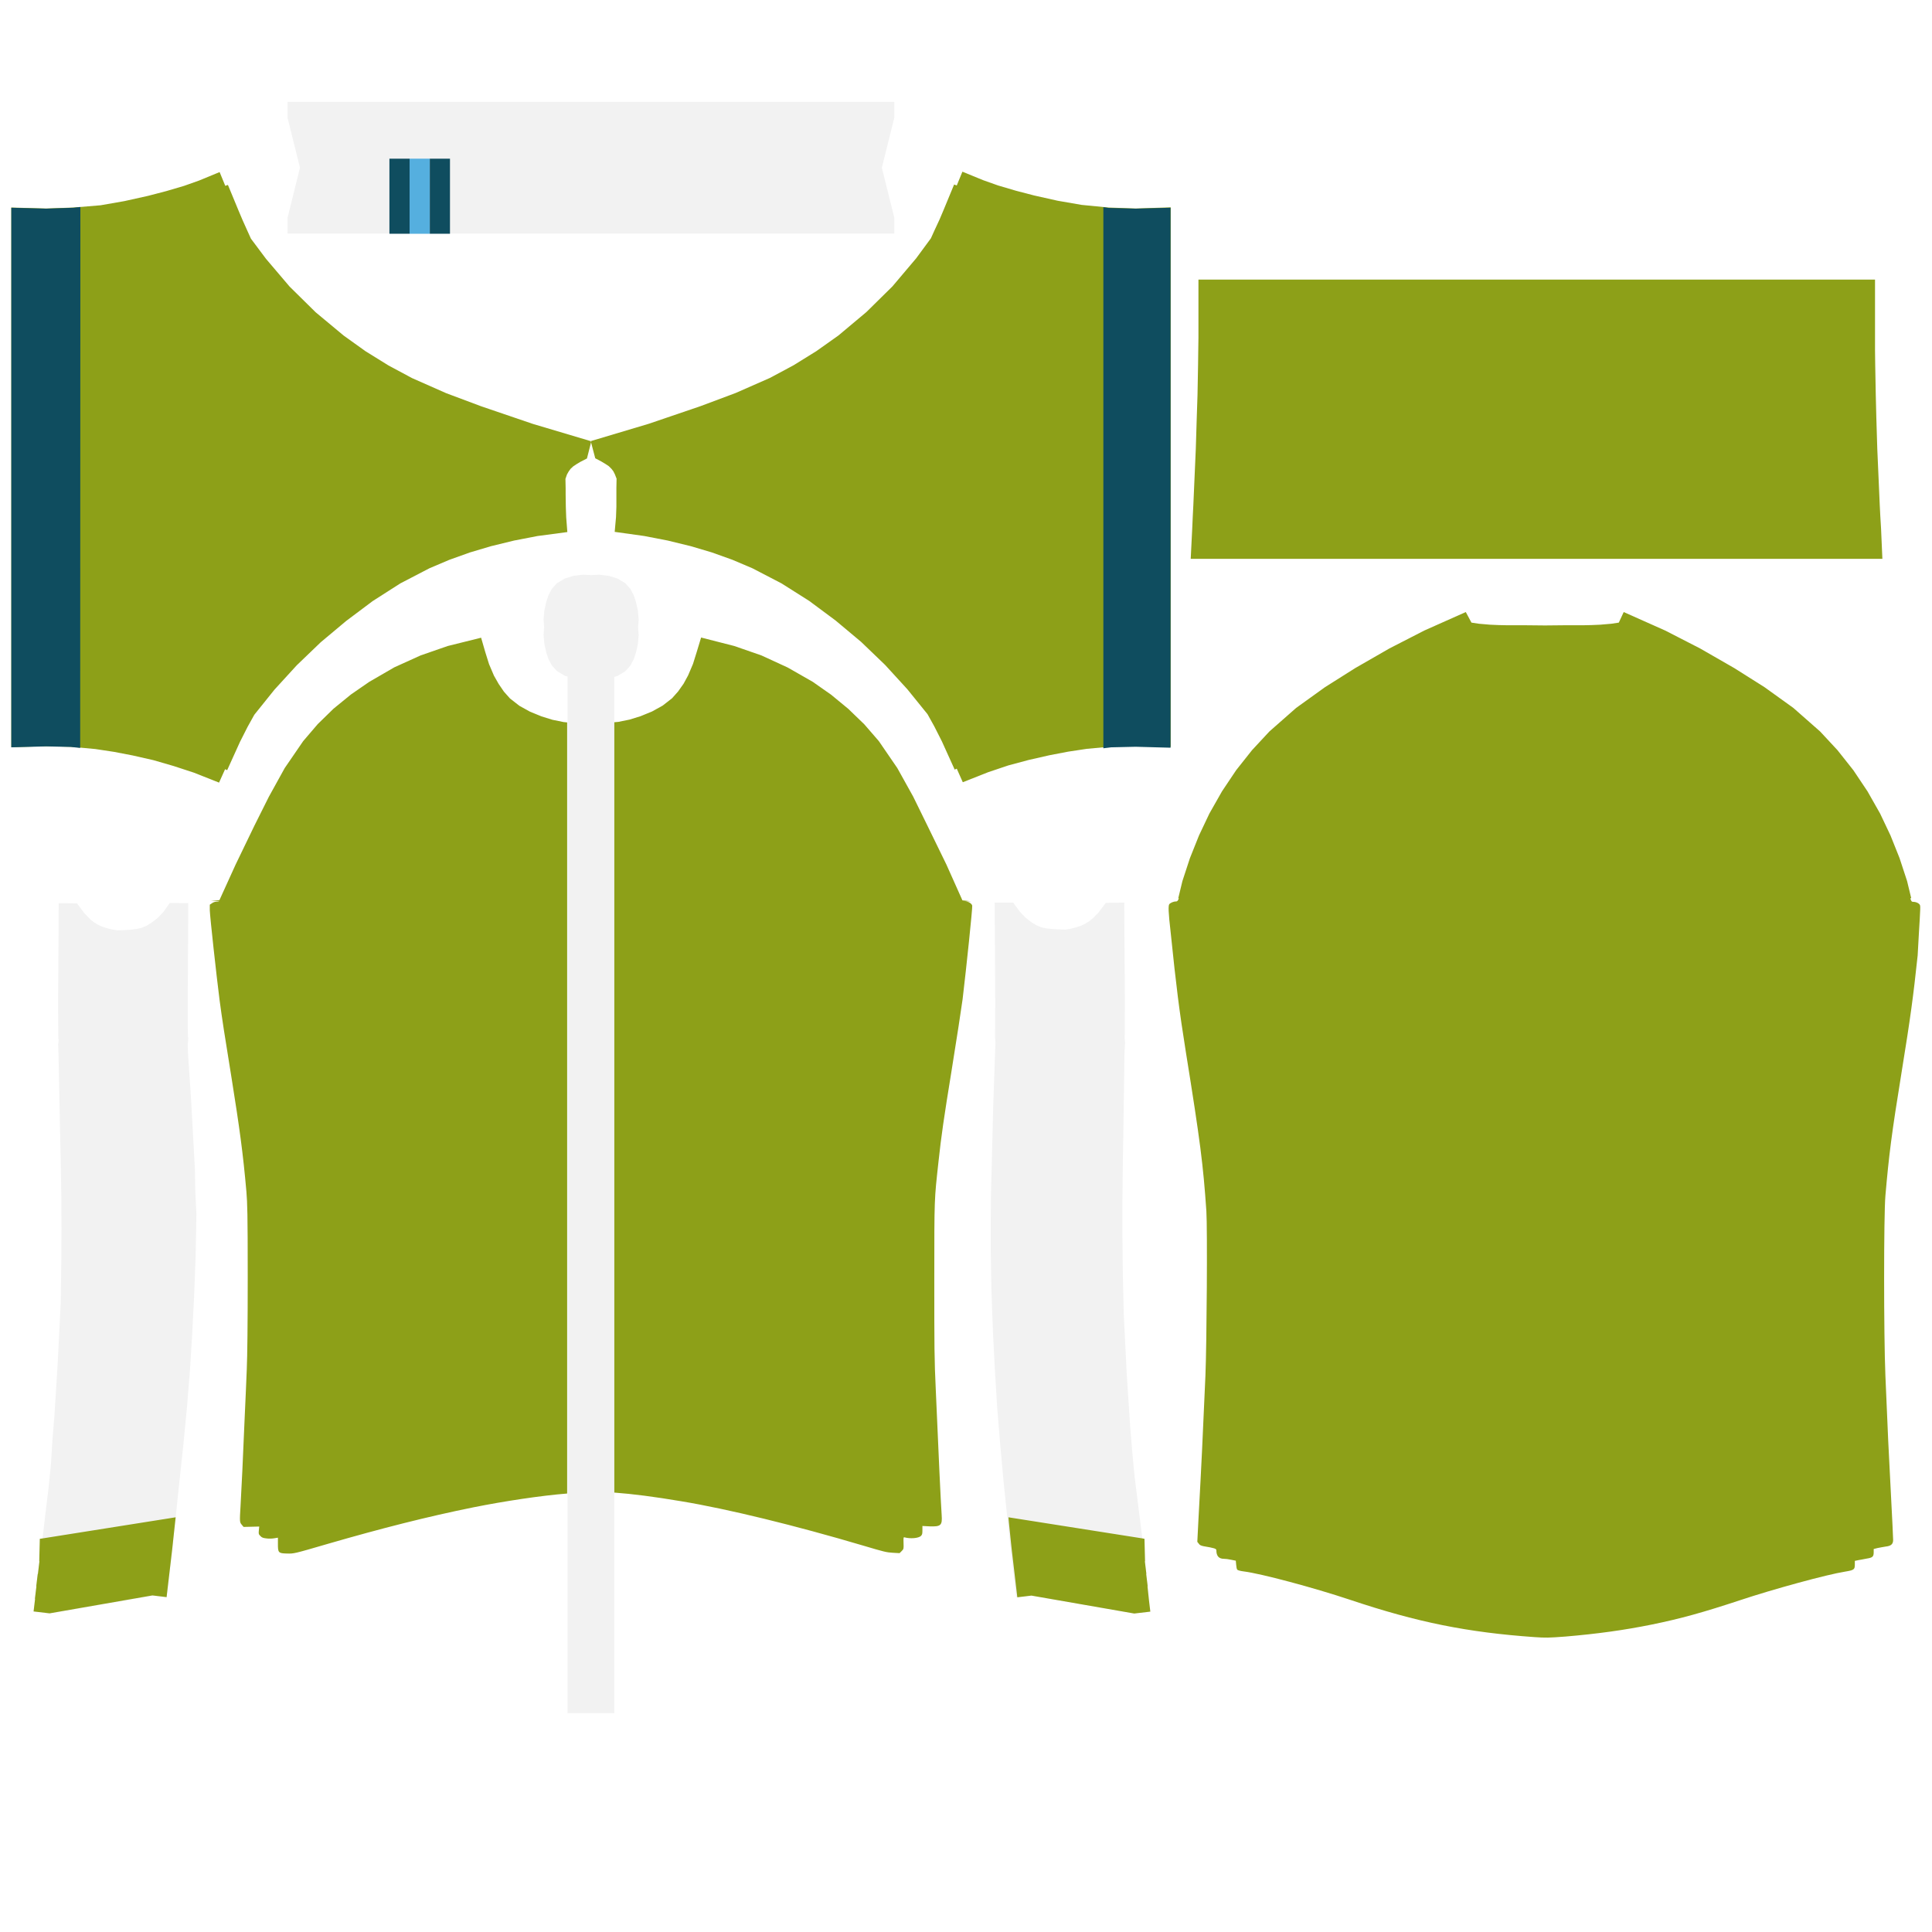
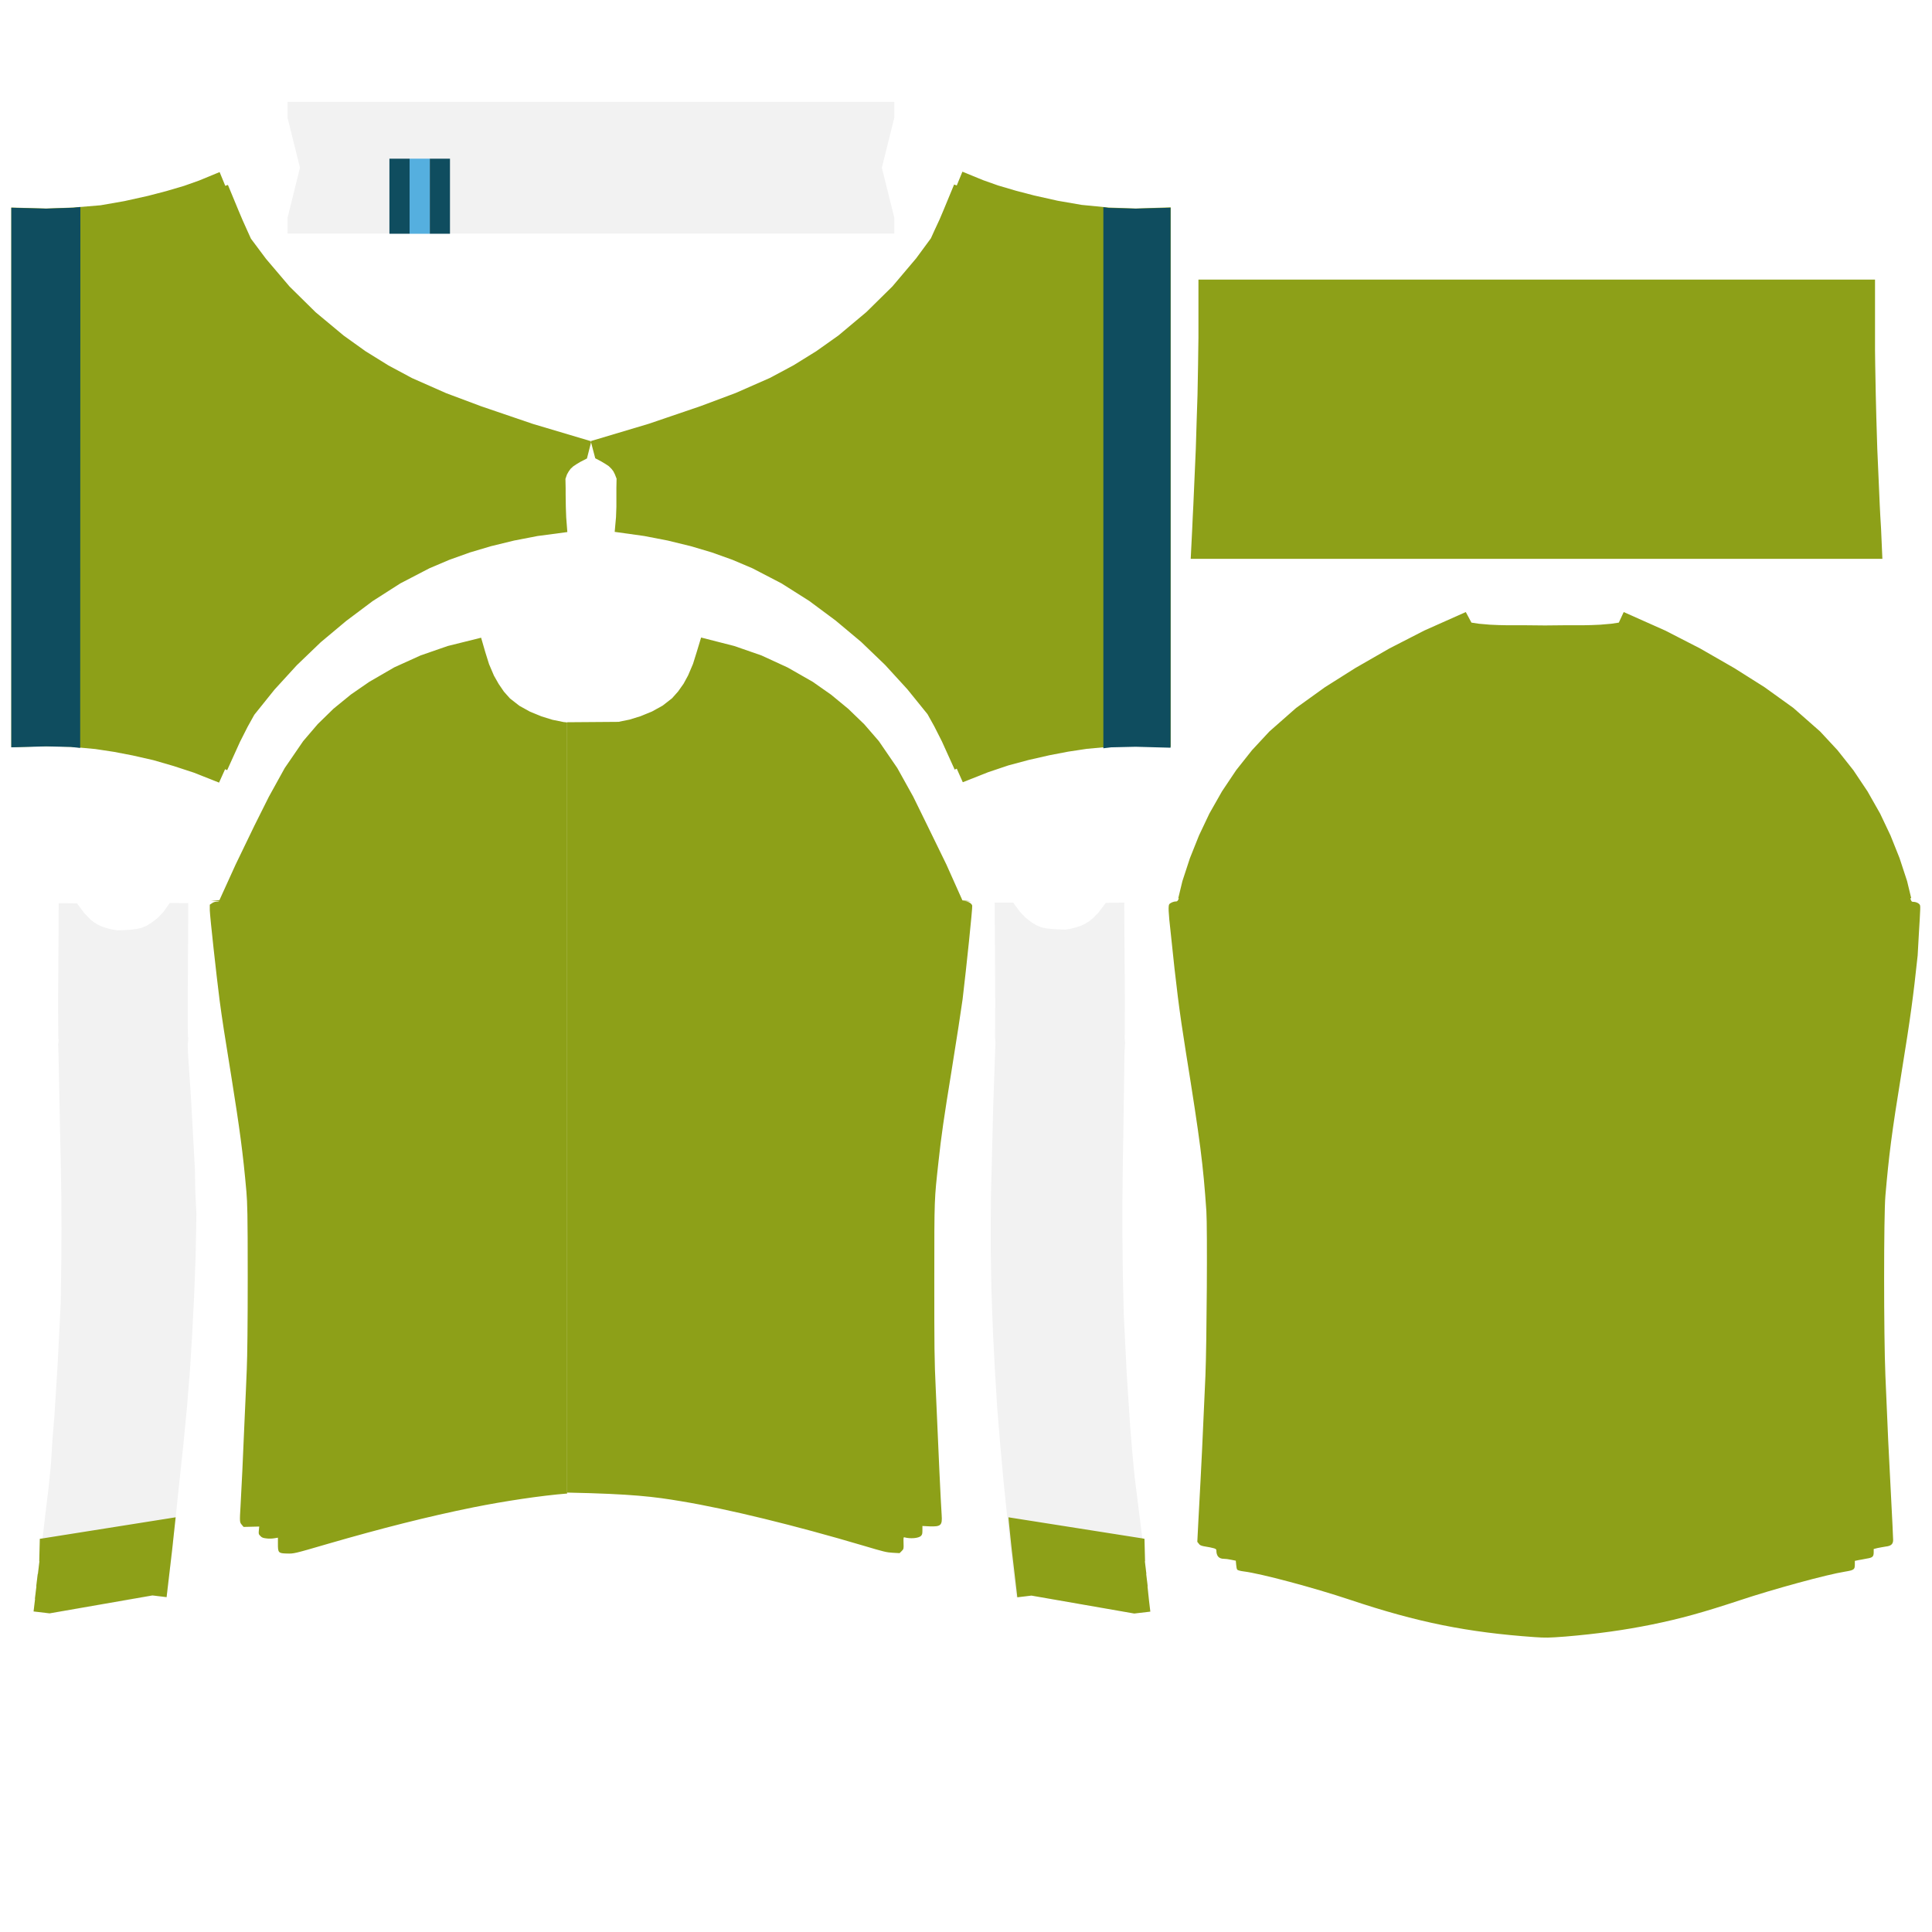
<svg xmlns="http://www.w3.org/2000/svg" version="1.1" id="Layer_1" x="0px" y="0px" viewBox="0 0 2048 2048" style="enable-background:new 0 0 2048 2048;" xml:space="preserve">
  <style type="text/css">
	.st0{fill-rule:evenodd;clip-rule:evenodd;fill:#F2F2F2;}
	.st1{fill-rule:evenodd;clip-rule:evenodd;fill:#8DA018;}
	.st2{fill:#55AFDF;}
	.st3{fill:#0F4D5F;}
</style>
-   <path id="color-2" class="st0" d="M677,656.8l-0.6,8.2l0.6,8.2l-0.8,9.2l-2,9.2l-2.4,7.2l-3.6,6.8l-5.4,6l-8.4,5l-3.2,1V1816h-49.6  V717.2l-2.8-0.8l-8.4-5l-5.4-6l-3.6-6.8l-2.4-7.2l-2-9.2l-0.8-9.2l0.6-8.2l-0.6-8.2l0.8-9.2l2-9.2l2.4-7.2l3.6-6.8l5.4-6l8.4-5  l9.2-2.8l9.8-1.2l8.8,0.4l8.8-0.4l9.8,1.2l9.2,2.8l8.4,5l5.4,6l3.6,6.8l2.4,7.2l2,9.2L677,656.8z M304.8,124.8l13.2,53l-13.2,53  v16.8H948v-16.8l-13.2-53l13.2-53V108H304.8V124.8z M1217.8,1695l0.2-0.2l-1.6-13.2h0.2l-1.6-13.4h0.2l-1.8-13.4h0.2l-0.8-5.6  l-0.8-7.6h0.2l-3-24.8l-2.2-17.2l-1.8-14.6l-2.4-19.2l-0.8-7.6l-1.8-19.6l-2.2-26.8l-3.6-55.2l-3.2-63.8l-1-45.6l-0.4-36.8v-36.8  l0.4-37l0.6-36.8l1.2-83.4l0.6-11l-0.4-4.8l0.2-38l-0.2-34.2l-0.2-27.8l-0.2-43.8l-19.6,0.2l-7.8,10.4l-6.6,6.6l-3.6,2.8l-3.8,2.4  l-4.2,2l-4.8,1.6l-6,1.6l-5.8,1l-6.6-0.2l-7.2-0.4l-6.2-0.6l-5.8-1.2l-5.2-2.2l-5-3l-6.6-5.2l-5.8-6l-7.2-9.8h-19.6l0.2,36.4  l0.2,32.2l0.2,38l-0.2,36l0.4,5.8l-2.4,68.6l-1.2,49.2l-1.2,45.2l-0.2,29v29l0.8,43.2l1.6,43.2l2,39.2l2.4,39.2l3.2,39.6l3.6,39.6  l4.6,44.8l0.4,3.8l1,9.4l0.4,4l1,9.4l6,51.4l15-1.8l109.2,19l16.8-2.2L1217.8,1695z M206.6,1239.2l-2-36.4l-2.2-39.8l-3.2-47.6  l-0.2-9.2l0.2-0.8l0.4-5.6h-0.4l-0.2-19.2v-16.8l0.2-38l0.2-32.2l0.2-36.2l-19.6-0.2l-7.2,10l-5.8,6l-6.8,5.2l-5,3l-5.2,2.2  l-5.6,1.2l-6.4,0.8l-7.2,0.4l-6.6,0.2l-5.8-1l-6.2-1.6l-4.6-1.6l-4.2-2l-3.8-2.4l-3.6-2.8l-6.6-6.8l-7.8-10.4l-19.4-0.2l-0.2,43.8  l-0.2,28l-0.2,34l0.2,38l0.4,0.2l-0.4,4.8l0.2,0.2l-0.4-0.2L62,1117l1.6,79.4l0.8,35.2l0.6,35.2l0.2,35.2l-0.2,35l-0.6,43.4  l-3.2,63.8l-3.4,55.2l-2.2,26.8l-1.6,26l-2.4,24l-3.6,29.6l-2.2,19.2l-2,14.6l-2.2,17.4l-3.2,24.8h0.2L37,1695h0.2l-1.6,13.2l17,2.2  l109-18.8l15,1.8l6-51.2l1-9.4l0.4-3.8l1-9.4l0.4-3.8l1-9.4l0.4-3.8l1-9.4l0.4-4l1-9.4l0.4-3.8l4.8-44.8l3.8-39.6l3.2-39.6l2.4-39.2  l2-39.2l1.6-43.2l0.8-43.4l-1.2-24L206.6,1239.2z" />
-   <path id="base" class="st1" d="M45,1630.8l-2.8,0.4l-0.6,23.8h0.2l-1.6,13.4H40l-1.6,13.2h0.2l0,0l-1.6,13.2l0,0h0.2l-1.6,13.4l17,2  l0,0l109-19l15,1.8l6-51.2l1-9.4l2.6-24L45,1630.8z M1217.8,1695L1217.8,1695l-1.4-13.4h0.2l-1.6-13.2h0.2l-1.6-13.4h0.2l-0.6-23.8  l-2-0.4l-142.2-22.4v0.4l0.8,8.2l1.6,15.6l1,9.4l6,51.2l15-1.8l109,19l17-2L1217.8,1695z M1994,560.4l-0.8-13.4l-0.6-11.8l-0.6-13.8  l-2-45.6l-1-32.8l-0.6-24l-0.6-32.2l-0.2-15.4V358v-61.6h-717.2V358l-0.2,13.4l-0.2,15.4l-0.6,32.2l-0.8,24l-1,32.8l-2,45.6  l-0.6,13.8l-0.6,11.8l-0.6,13.4l-1.6,32h733.2L1994,560.4z M565,449.4l-54.6-18.6l-37.4-14l-36.2-16l-25-13.4l-24.2-15l-23.2-16.6  L334.6,331L307,303.8l-25-29.4L266,253l-3.8-8.4L257,233l-4.4-10.4l-11-26.6l-2.8,1l-6-14.6l-21.8,9l-15.8,5.6l-19,5.6l-19.2,5  l-25.2,5.6l-25.2,4.4L77.8,220L49,221l-37-1v572l37-1l26,0.6l26,2.4l19.8,3l19.8,3.8l22,5L184,812l21.4,7l26.8,10.6l6.4-14.2l2.2,1  l13.6-30l8-15.8l7-12.6l0.4-0.6L291,731l23.6-25.8l25.4-24.4l27-22.6l28-21l29.4-18.8l30.8-16l21.2-9l21.8-7.8l22.2-6.6l24.6-6  l24.8-4.8l31.6-4.2l-1.2-15.6l-0.4-11l-0.2-13.4v-6.4l-0.2-10l1.6-4.6l1.8-3.2l2-2.8l2.8-2.6l3.6-2.4l4-2.4l7-3.6l4.6-18.2  L565,449.4z M1204,221l-28.8-1l-28.6-2.8l-25.4-4.4l-25-5.6l-19.2-5l-19-5.6l-15.8-5.6l-22-9l-6,14.6l-2.8-1l-11,26.6l-4.4,10.4  l-5.4,11.6l-3.8,8.4l-15.6,21.2L946,303.6l-27.6,27.2l-29.6,24.8l-23.4,16.6l-24.2,15l-25,13.4l-36.4,16l-37.4,14l-54.6,18.6  l-61.6,18.4l4.8,18.2l6.8,3.6l4,2.4l3.6,2.4l2.8,2.8l2,2.6l1.6,3.2l1.8,4.6l-0.2,9.8v6.6v13.4l-0.4,11l-1.4,15.6l31.4,4.4l24.8,4.8  l24.6,6l22.2,6.6l21.8,7.8l21.2,9l30.8,16l29.4,18.6l28,20.8l27,22.6l25.4,24.4l23.6,25.8l21.2,26.2l0.4,0.6l7,12.6l8,15.8l13.6,30  l2.2-1l6.4,14.4l26.8-10.6l21.4-7.2l21.6-5.8l22-5l19.8-3.8l19.8-3l26-2.4l26-0.6l37,1v-572L1204,221z M2035.4,960  c-0.4-2.2-4-4-7.2-4c-1.6,0-2.2-0.4-3.2-3.8h1l-4.4-18.2l-8-24.4l-9.6-24l-11-23.2l-13.4-23.6l-15-22.4l-16.8-21.2l-18.4-19.8  l-28.4-25l-30.6-22l-32-20.2l-36.2-20.8l-37-19l-44-19.6L1716,660l-8,1.2l-11.6,1l-9.2,0.4l-9.2,0.2h-19.8l-20.4,0.2l-20.4-0.2  h-19.6l-9.2-0.2l-9.2-0.4l-11.6-1l-8-1.2l-6-11.2l-44,19.6l-37,19l-36.2,20.8l-32,20.2l-30.6,22l-28.4,25l-18.4,19.8l-16.8,21.2  l-15,22.4l-13.4,23.6l-11,23.2l-9.6,24l-8,24.4l-4.4,18.2h0.6c-1,3-1.8,3.4-3.2,3.4c-2.6,0-6,1.6-7,3c-1,2-1,7.6,1.6,30.2  c5.8,56.4,9,82.2,16,126c15.4,95.8,18.4,119.6,21.8,169c1.2,18,0.4,140.8-1,174.6c-3.2,72-3.8,86.6-7.4,152.4l-1.2,23.6l1.6,2  c1,1.6,2.4,2,4.8,2.6c11.8,2,13.8,2.6,13.8,4.4c0,6,2.6,9,8,9c1.6,0,5,0.4,7.6,1l5,1l0.4,4.4c0.2,2.4,0.6,4.6,1.2,5.2s3.6,1.4,7,1.8  c17.8,2.2,73.4,17,112.4,30c71.6,24,124.8,34.6,195.6,39.6c12,0.8,14.6,0.8,33-0.6c33.2-2.8,62.2-6.8,90.8-12.6  c31.4-6.4,55-13,93.8-25.8c36-12,92.6-27.4,111.6-30.4c9.6-1.6,10.4-2.2,10.4-7.6v-3.8l3.8-0.8c2-0.4,6-1,8.6-1.6  c6.4-1,7.6-2,7.6-6.8v-3.4l4-1c2.2-0.4,6-1.2,8.8-1.6c5.6-0.6,7.8-2.6,7.8-7c0-1.6-1-23.8-2.4-49.6c-2.4-45-3.2-62-5.8-124.6  c-1.8-43-1.8-169.4,0-190.6c3.8-43.6,6.4-64.6,17.2-131.2c9.4-57.8,12.4-80.4,17-123.6C2034.6,978.4,2036,962.4,2035.4,960z   M597.4,765.4l-11.8-2.4l-11.6-3.6l-12.2-5l-11.2-6.2l-10-7.8l-6.4-7.2l-5.6-8.2l-5-8.8l-5.2-12.2l-4-12.8L510,676l-35.4,8.8  l-28.8,10L418,707.4l-26.6,15.4L372,736.2l-18.4,15l-16.8,16.4l-15.4,18l-19.6,28.6L285,844.6l-15.4,30.8l-19.8,41l-17.2,37.8  l-9.2,1h9c-0.4,0.4-2,0.6-3,0.6s-3.4,0.6-4.6,1.6l-2.4,1.6v6c0.2,7,7,69,10.4,95.4c2.6,19.6,5.2,36.4,12.8,83.2  c8.2,51.4,12,78.4,15.6,119.6c1,12.4,1.4,22.4,1.4,90.2c0,51-0.4,83.6-1,98c-0.4,12-1.6,36.6-2.4,55c-1.6,38.4-3.2,73.2-4.2,89.6  c-1,17-1,17.6,1.2,20.2l2,2.4l8.4-0.2l8.2-0.2l-0.4,4c-0.4,3.8-0.2,4.2,1.6,6c1.6,1.8,3,2.2,6.6,2.6c2.4,0.4,6.2,0.2,8.4-0.2  l3.6-0.6v6.6c0,9.2,0.4,10,9.4,10.2c7.6,0.2,7,0.4,44-10.4c56-16.2,105.4-28.8,154-38.6c33-6.6,71.6-12.4,99.2-14.6V765.8  L597.4,765.4z M1030.6,960c-0.6-2.4-4.4-4.6-8-4.6h-2.8l0,0h9.6l-9.2-1l-17-38l-20-41l-15.2-31l-16.8-30.2l-19.6-28.6l-15.4-17.8  l-17-16.4l-18.2-15l-19.4-13.6L835,707.6l-27.8-12.8l-28.8-10l-35.2-9l-4.6,15.2l-4,12.8l-5.2,12.2l-4.8,8.8l-5.8,8.2l-6.4,7.2  l-10,7.8l-11.2,6.2l-12.2,5l-11.6,3.6l-11.8,2.4l-4.4,0.4v816.6c19.2,1.4,42.6,4.4,71,9.2c49.6,8.2,121.2,25.8,192.8,47  c22.2,6.6,24.6,7.2,31.4,7.6l7.2,0.4l2.2-2.2c2.2-2.2,2.2-2.4,2-8.6c-0.2-5.4,0-6.2,0.8-6c6.4,1.8,15,1,17.6-1.4  c1.4-1.4,1.6-2.4,1.6-6.2v-4.4l7.6,0.4c12,0.4,13.6-1,12.8-12c-1-15-3.4-66.4-6.2-132c-1.6-33.4-1.6-45.8-1.6-118.2  c0-87.6,0-83.6,4.4-124c3-28,5.8-47,13.8-96.2c7-43.6,9-57.2,11.8-76.4C1024.4,1025.8,1031,962.4,1030.6,960z" />
+   <path id="color-2" class="st0" d="M304.8,124.8l13.2,53l-13.2,53v16.8H948v-16.8l-13.2-53l13.2-53V108H304.8V124.8z M1217.8,1695  l0.2-0.2l-1.6-13.2h0.2l-1.6-13.4h0.2l-1.8-13.4h0.2l-0.8-5.6l-0.8-7.6h0.2l-3-24.8l-2.2-17.2l-1.8-14.6l-2.4-19.2l-0.8-7.6  l-1.8-19.6l-2.2-26.8l-3.6-55.2l-3.2-63.8l-1-45.6l-0.4-36.8v-36.8l0.4-37l0.6-36.8l1.2-83.4l0.6-11l-0.4-4.8l0.2-38l-0.2-34.2  l-0.2-27.8l-0.2-43.8l-19.6,0.2l-7.8,10.4l-6.6,6.6l-3.6,2.8l-3.8,2.4l-4.2,2l-4.8,1.6l-6,1.6l-5.8,1l-6.6-0.2l-7.2-0.4l-6.2-0.6  l-5.8-1.2l-5.2-2.2l-5-3l-6.6-5.2l-5.8-6l-7.2-9.8h-19.6l0.2,36.4l0.2,32.2l0.2,38l-0.2,36l0.4,5.8l-2.4,68.6l-1.2,49.2l-1.2,45.2  l-0.2,29v29l0.8,43.2l1.6,43.2l2,39.2l2.4,39.2l3.2,39.6l3.6,39.6l4.6,44.8l0.4,3.8l1,9.4l0.4,4l1,9.4l6,51.4l15-1.8l109.2,19  l16.8-2.2L1217.8,1695z M206.6,1239.2l-2-36.4l-2.2-39.8l-3.2-47.6l-0.2-9.2l0.2-0.8l0.4-5.6h-0.4l-0.2-19.2v-16.8l0.2-38l0.2-32.2  l0.2-36.2l-19.6-0.2l-7.2,10l-5.8,6l-6.8,5.2l-5,3l-5.2,2.2l-5.6,1.2l-6.4,0.8l-7.2,0.4l-6.6,0.2l-5.8-1l-6.2-1.6l-4.6-1.6l-4.2-2  l-3.8-2.4l-3.6-2.8l-6.6-6.8l-7.8-10.4l-19.4-0.2l-0.2,43.8l-0.2,28l-0.2,34l0.2,38l0.4,0.2l-0.4,4.8l0.2,0.2l-0.4-0.2L62,1117  l1.6,79.4l0.8,35.2l0.6,35.2l0.2,35.2l-0.2,35l-0.6,43.4l-3.2,63.8l-3.4,55.2l-2.2,26.8l-1.6,26l-2.4,24l-3.6,29.6l-2.2,19.2  l-2,14.6l-2.2,17.4l-3.2,24.8h0.2L37,1695h0.2l-1.6,13.2l17,2.2l109-18.8l15,1.8l6-51.2l1-9.4l0.4-3.8l1-9.4l0.4-3.8l1-9.4l0.4-3.8  l1-9.4l0.4-4l1-9.4l0.4-3.8l4.8-44.8l3.8-39.6l3.2-39.6l2.4-39.2l2-39.2l1.6-43.2l0.8-43.4l-1.2-24L206.6,1239.2z" />
+   <path id="base" class="st1" d="M45,1630.8l-2.8,0.4l-0.6,23.8h0.2l-1.6,13.4H40l-1.6,13.2h0.2l0,0l-1.6,13.2l0,0h0.2l-1.6,13.4l17,2  l0,0l109-19l15,1.8l6-51.2l1-9.4l2.6-24L45,1630.8z M1217.8,1695L1217.8,1695l-1.4-13.4h0.2l-1.6-13.2h0.2l-1.6-13.4h0.2l-0.6-23.8  l-2-0.4l-142.2-22.4v0.4l0.8,8.2l1.6,15.6l1,9.4l6,51.2l15-1.8l109,19l17-2L1217.8,1695z M1994,560.4l-0.8-13.4l-0.6-11.8l-0.6-13.8  l-2-45.6l-1-32.8l-0.6-24l-0.6-32.2l-0.2-15.4V358v-61.6h-717.2V358l-0.2,13.4l-0.2,15.4l-0.6,32.2l-0.8,24l-1,32.8l-2,45.6  l-0.6,13.8l-0.6,11.8l-0.6,13.4l-1.6,32h733.2L1994,560.4z M565,449.4l-54.6-18.6l-37.4-14l-36.2-16l-25-13.4l-24.2-15l-23.2-16.6  L334.6,331L307,303.8l-25-29.4L266,253l-3.8-8.4L257,233l-4.4-10.4l-11-26.6l-2.8,1l-6-14.6l-21.8,9l-15.8,5.6l-19,5.6l-19.2,5  l-25.2,5.6l-25.2,4.4L77.8,220L49,221l-37-1v572l37-1l26,0.6l26,2.4l19.8,3l19.8,3.8l22,5L184,812l21.4,7l26.8,10.6l6.4-14.2l2.2,1  l13.6-30l8-15.8l7-12.6l0.4-0.6L291,731l23.6-25.8l25.4-24.4l27-22.6l28-21l29.4-18.8l30.8-16l21.2-9l21.8-7.8l22.2-6.6l24.6-6  l24.8-4.8l31.6-4.2l-1.2-15.6l-0.4-11l-0.2-13.4v-6.4l-0.2-10l1.6-4.6l1.8-3.2l2-2.8l2.8-2.6l3.6-2.4l4-2.4l7-3.6l4.6-18.2  L565,449.4z M1204,221l-28.8-1l-28.6-2.8l-25.4-4.4l-25-5.6l-19.2-5l-19-5.6l-15.8-5.6l-22-9l-6,14.6l-2.8-1l-11,26.6l-4.4,10.4  l-5.4,11.6l-3.8,8.4l-15.6,21.2L946,303.6l-27.6,27.2l-29.6,24.8l-23.4,16.6l-24.2,15l-25,13.4l-36.4,16l-37.4,14l-54.6,18.6  l-61.6,18.4l4.8,18.2l6.8,3.6l4,2.4l3.6,2.4l2.8,2.8l2,2.6l1.6,3.2l1.8,4.6l-0.2,9.8v6.6v13.4l-0.4,11l-1.4,15.6l31.4,4.4l24.8,4.8  l24.6,6l22.2,6.6l21.8,7.8l21.2,9l30.8,16l29.4,18.6l28,20.8l27,22.6l25.4,24.4l23.6,25.8l21.2,26.2l0.4,0.6l7,12.6l8,15.8l13.6,30  l2.2-1l6.4,14.4l26.8-10.6l21.4-7.2l21.6-5.8l22-5l19.8-3.8l19.8-3l26-2.4l26-0.6l37,1v-572L1204,221z M2035.4,960  c-0.4-2.2-4-4-7.2-4c-1.6,0-2.2-0.4-3.2-3.8h1l-4.4-18.2l-8-24.4l-9.6-24l-11-23.2l-13.4-23.6l-15-22.4l-16.8-21.2l-18.4-19.8  l-28.4-25l-30.6-22l-32-20.2l-36.2-20.8l-37-19l-44-19.6L1716,660l-8,1.2l-11.6,1l-9.2,0.4l-9.2,0.2h-19.8l-20.4,0.2l-20.4-0.2  h-19.6l-9.2-0.2l-9.2-0.4l-11.6-1l-8-1.2l-6-11.2l-44,19.6l-37,19l-36.2,20.8l-32,20.2l-30.6,22l-28.4,25l-18.4,19.8l-16.8,21.2  l-15,22.4l-13.4,23.6l-11,23.2l-9.6,24l-8,24.4l-4.4,18.2h0.6c-1,3-1.8,3.4-3.2,3.4c-2.6,0-6,1.6-7,3c-1,2-1,7.6,1.6,30.2  c5.8,56.4,9,82.2,16,126c15.4,95.8,18.4,119.6,21.8,169c1.2,18,0.4,140.8-1,174.6c-3.2,72-3.8,86.6-7.4,152.4l-1.2,23.6l1.6,2  c1,1.6,2.4,2,4.8,2.6c11.8,2,13.8,2.6,13.8,4.4c0,6,2.6,9,8,9c1.6,0,5,0.4,7.6,1l5,1l0.4,4.4c0.2,2.4,0.6,4.6,1.2,5.2s3.6,1.4,7,1.8  c17.8,2.2,73.4,17,112.4,30c71.6,24,124.8,34.6,195.6,39.6c12,0.8,14.6,0.8,33-0.6c33.2-2.8,62.2-6.8,90.8-12.6  c31.4-6.4,55-13,93.8-25.8c36-12,92.6-27.4,111.6-30.4c9.6-1.6,10.4-2.2,10.4-7.6v-3.8l3.8-0.8c2-0.4,6-1,8.6-1.6  c6.4-1,7.6-2,7.6-6.8v-3.4l4-1c2.2-0.4,6-1.2,8.8-1.6c5.6-0.6,7.8-2.6,7.8-7c0-1.6-1-23.8-2.4-49.6c-2.4-45-3.2-62-5.8-124.6  c-1.8-43-1.8-169.4,0-190.6c3.8-43.6,6.4-64.6,17.2-131.2c9.4-57.8,12.4-80.4,17-123.6C2034.6,978.4,2036,962.4,2035.4,960z   M597.4,765.4l-11.8-2.4l-11.6-3.6l-12.2-5l-11.2-6.2l-10-7.8l-6.4-7.2l-5.6-8.2l-5-8.8l-5.2-12.2l-4-12.8L510,676l-35.4,8.8  l-28.8,10L418,707.4l-26.6,15.4L372,736.2l-18.4,15l-16.8,16.4l-15.4,18l-19.6,28.6L285,844.6l-15.4,30.8l-19.8,41l-17.2,37.8  l-9.2,1h9c-0.4,0.4-2,0.6-3,0.6s-3.4,0.6-4.6,1.6l-2.4,1.6v6c0.2,7,7,69,10.4,95.4c2.6,19.6,5.2,36.4,12.8,83.2  c8.2,51.4,12,78.4,15.6,119.6c1,12.4,1.4,22.4,1.4,90.2c0,51-0.4,83.6-1,98c-0.4,12-1.6,36.6-2.4,55c-1.6,38.4-3.2,73.2-4.2,89.6  c-1,17-1,17.6,1.2,20.2l2,2.4l8.4-0.2l8.2-0.2l-0.4,4c-0.4,3.8-0.2,4.2,1.6,6c1.6,1.8,3,2.2,6.6,2.6c2.4,0.4,6.2,0.2,8.4-0.2  l3.6-0.6v6.6c0,9.2,0.4,10,9.4,10.2c7.6,0.2,7,0.4,44-10.4c56-16.2,105.4-28.8,154-38.6c33-6.6,71.6-12.4,99.2-14.6V765.8  L597.4,765.4z M1030.6,960c-0.6-2.4-4.4-4.6-8-4.6h-2.8l0,0h9.6l-9.2-1l-17-38l-20-41l-15.2-31l-16.8-30.2l-19.6-28.6l-15.4-17.8  l-17-16.4l-18.2-15l-19.4-13.6L835,707.6l-27.8-12.8l-28.8-10l-35.2-9l-4.6,15.2l-4,12.8l-5.2,12.2l-4.8,8.8l-5.8,8.2l-6.4,7.2  l-10,7.8l-11.2,6.2l-12.2,5l-11.6,3.6l-11.8,2.4l-54.3,0.4v816.6c69.1,1.4,92.5,4.4,120.9,9.2c49.6,8.2,121.2,25.8,192.8,47  c22.2,6.6,24.6,7.2,31.4,7.6l7.2,0.4l2.2-2.2c2.2-2.2,2.2-2.4,2-8.6c-0.2-5.4,0-6.2,0.8-6c6.4,1.8,15,1,17.6-1.4  c1.4-1.4,1.6-2.4,1.6-6.2v-4.4l7.6,0.4c12,0.4,13.6-1,12.8-12c-1-15-3.4-66.4-6.2-132c-1.6-33.4-1.6-45.8-1.6-118.2  c0-87.6,0-83.6,4.4-124c3-28,5.8-47,13.8-96.2c7-43.6,9-57.2,11.8-76.4C1024.4,1025.8,1031,962.4,1030.6,960z" />
  <path id="stripe-2" class="st2" d="M434.2,168.2h21.4v79.6h-21.4V168.2z" />
  <path id="stripe-1" class="st3" d="M412.8,168.2h21.4v79.6h-21.4V168.2z M455.6,247.8H477v-79.6h-21.4V247.8z M49,221.2l-37-1v572  l37-1l26,0.6l10,1l0.2-573.4l-7.4,0.8L49,221.2z M1203.8,221.2l-28.8-0.8l-5.4-0.8v573.6l8.2-1l26-0.6l37,1V220.2L1203.8,221.2z" />
</svg>
